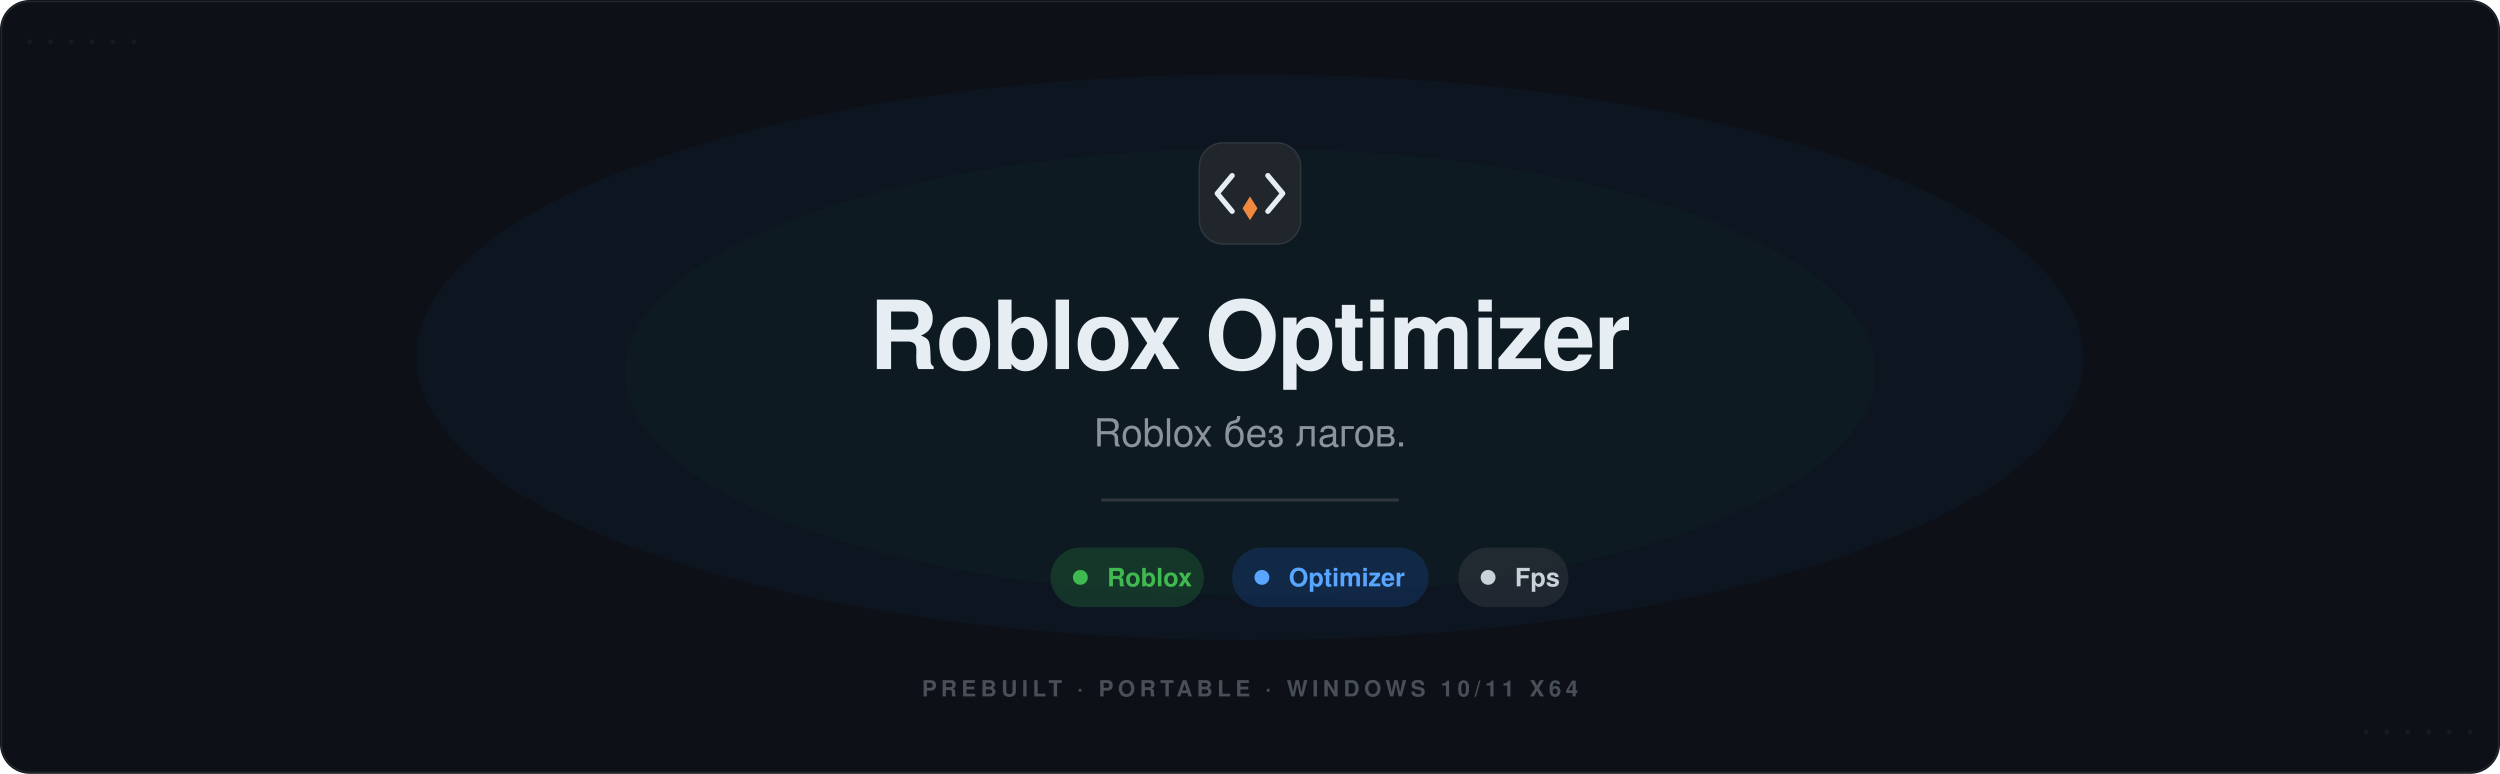
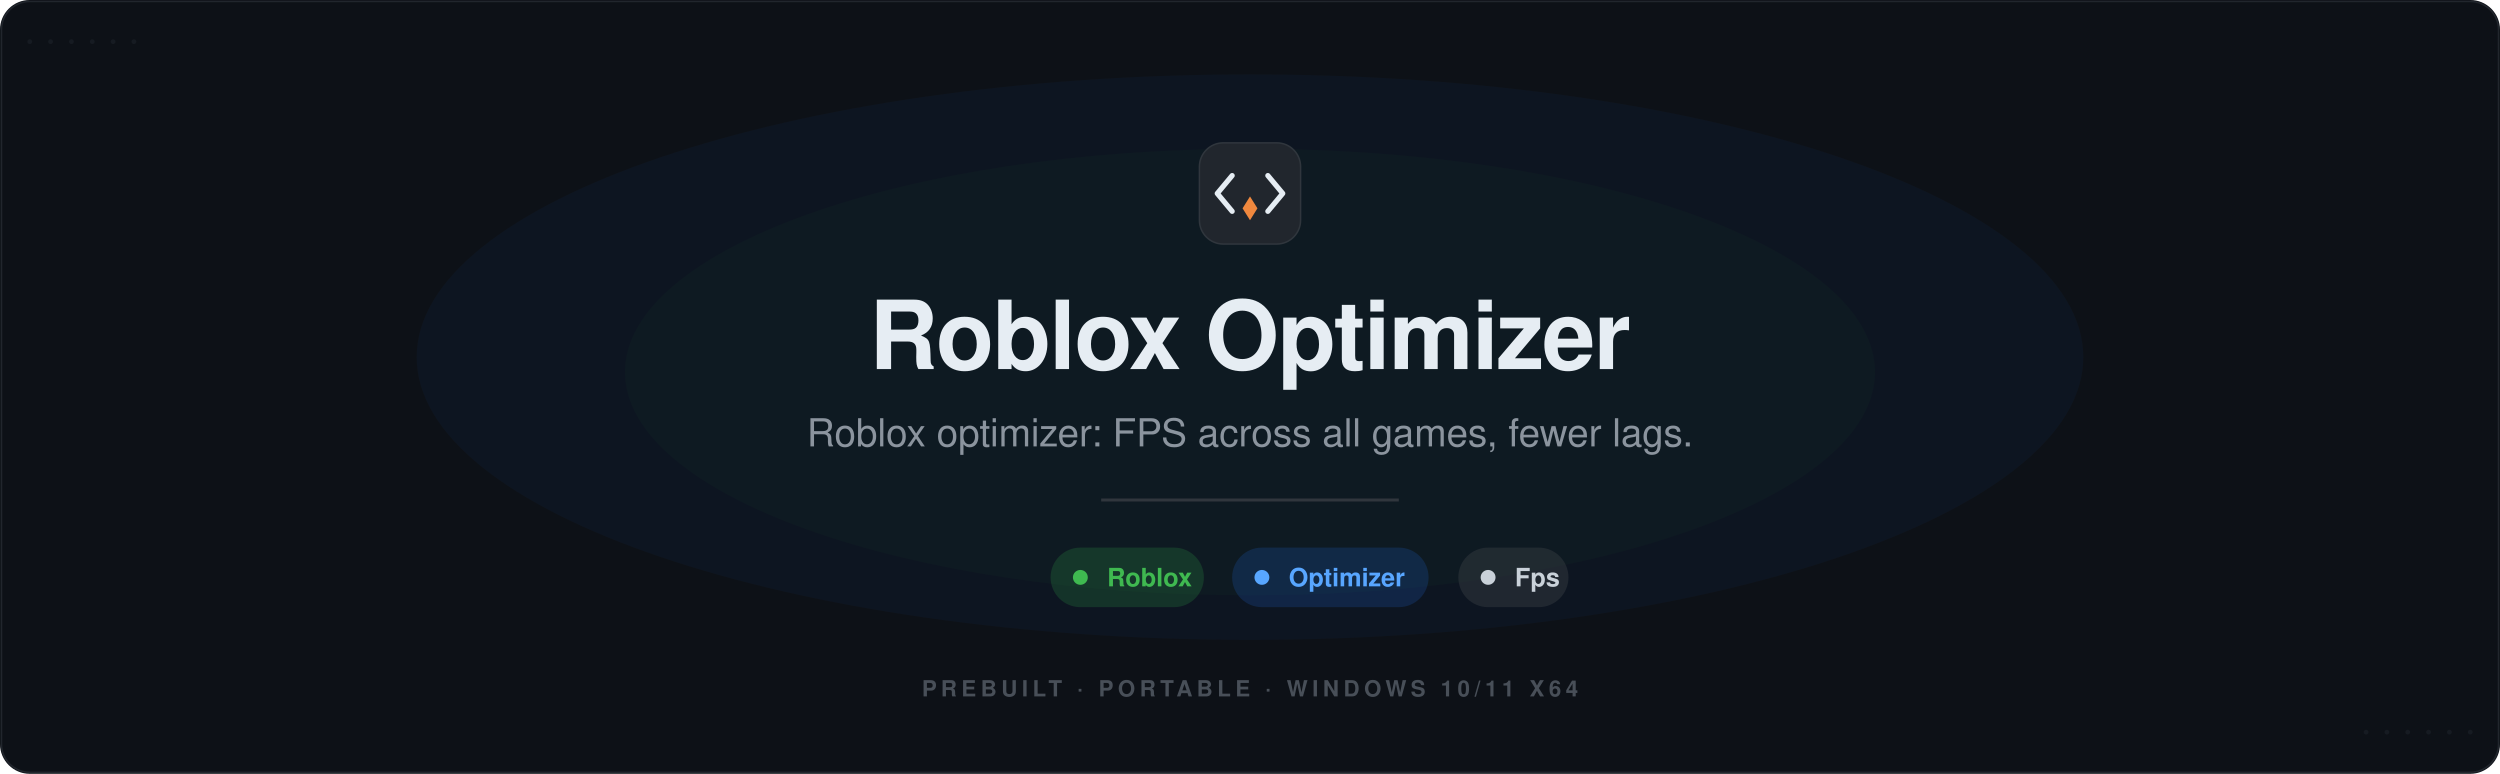
<svg xmlns="http://www.w3.org/2000/svg" width="1680" height="520" viewBox="0 0 1680 520" fill="none" font-family="Segoe UI, Helvetica, Arial, sans-serif">
  <rect width="1680" height="520" rx="20" fill="#0d1117" />
  <rect x="1" y="1" width="1678" height="518" rx="19" fill="none" stroke="#21262d" />
  <ellipse cx="840" cy="240" rx="560" ry="190" fill="#1f6feb" opacity="0.05" />
  <ellipse cx="840" cy="250" rx="420" ry="150" fill="#238636" opacity="0.05" />
  <g fill="#161b22">
    <circle cx="20" cy="28" r="1.6" />
    <circle cx="34" cy="28" r="1.6" />
    <circle cx="48" cy="28" r="1.6" />
    <circle cx="62" cy="28" r="1.6" />
    <circle cx="76" cy="28" r="1.6" />
    <circle cx="90" cy="28" r="1.6" />
    <circle cx="1660" cy="492" r="1.6" />
    <circle cx="1646" cy="492" r="1.6" />
    <circle cx="1632" cy="492" r="1.6" />
    <circle cx="1618" cy="492" r="1.6" />
    <circle cx="1604" cy="492" r="1.6" />
    <circle cx="1590" cy="492" r="1.6" />
  </g>
  <g>
    <rect x="806" y="96" width="68" height="68" rx="16" fill="#21262d" stroke="#30363d" />
    <path d="M 828 118 l -10 12 l 10 12" stroke="#e6edf3" stroke-width="3.5" stroke-linecap="round" stroke-linejoin="round" fill="none" />
    <path d="M 852 118 l 10 12 l -10 12" stroke="#e6edf3" stroke-width="3.5" stroke-linecap="round" stroke-linejoin="round" fill="none" />
    <path d="M 840 132 l 5 8 l -5 8 l -5 -8 z" fill="#f0883e" />
  </g>
  <text x="840" y="248" text-anchor="middle" fill="#e6edf3" font-size="64" font-weight="800" letter-spacing="-1">Roblox Optimizer</text>
-   <text x="840" y="300" text-anchor="middle" fill="#8b949e" font-size="26" font-weight="500">Roblox без лагов.</text>
+   <text x="840" y="300" text-anchor="middle" fill="#8b949e" font-size="26" font-weight="500">Roblox optimizer: FPS across all games, fewer lags.</text>
  <line x1="740" y1="336" x2="940" y2="336" stroke="#30363d" stroke-width="2" />
  <rect x="706" y="368" width="103" height="40" rx="20" fill="#2ea043" opacity="0.22" />
  <circle cx="726" cy="388" r="5" fill="#3fb950" />
  <text x="744" y="394" fill="#3fb950" font-size="17" font-weight="600">Roblox</text>
  <rect x="828" y="368" width="132" height="40" rx="20" fill="#1f6feb" opacity="0.18" />
  <circle cx="848" cy="388" r="5" fill="#58a6ff" />
  <text x="866" y="394" fill="#58a6ff" font-size="17" font-weight="600">Optimizer</text>
  <rect x="980" y="368" width="74" height="40" rx="20" fill="#30363d" opacity="0.55" />
  <circle cx="1000" cy="388" r="5" fill="#c9d1d9" />
  <text x="1018" y="394" fill="#c9d1d9" font-size="17" font-weight="600">Fps</text>
  <text x="840" y="468" text-anchor="middle" fill="#484f58" font-size="15" font-weight="600" letter-spacing="3">PREBUILT · PORTABLE · WINDOWS 10/11 X64</text>
</svg>
